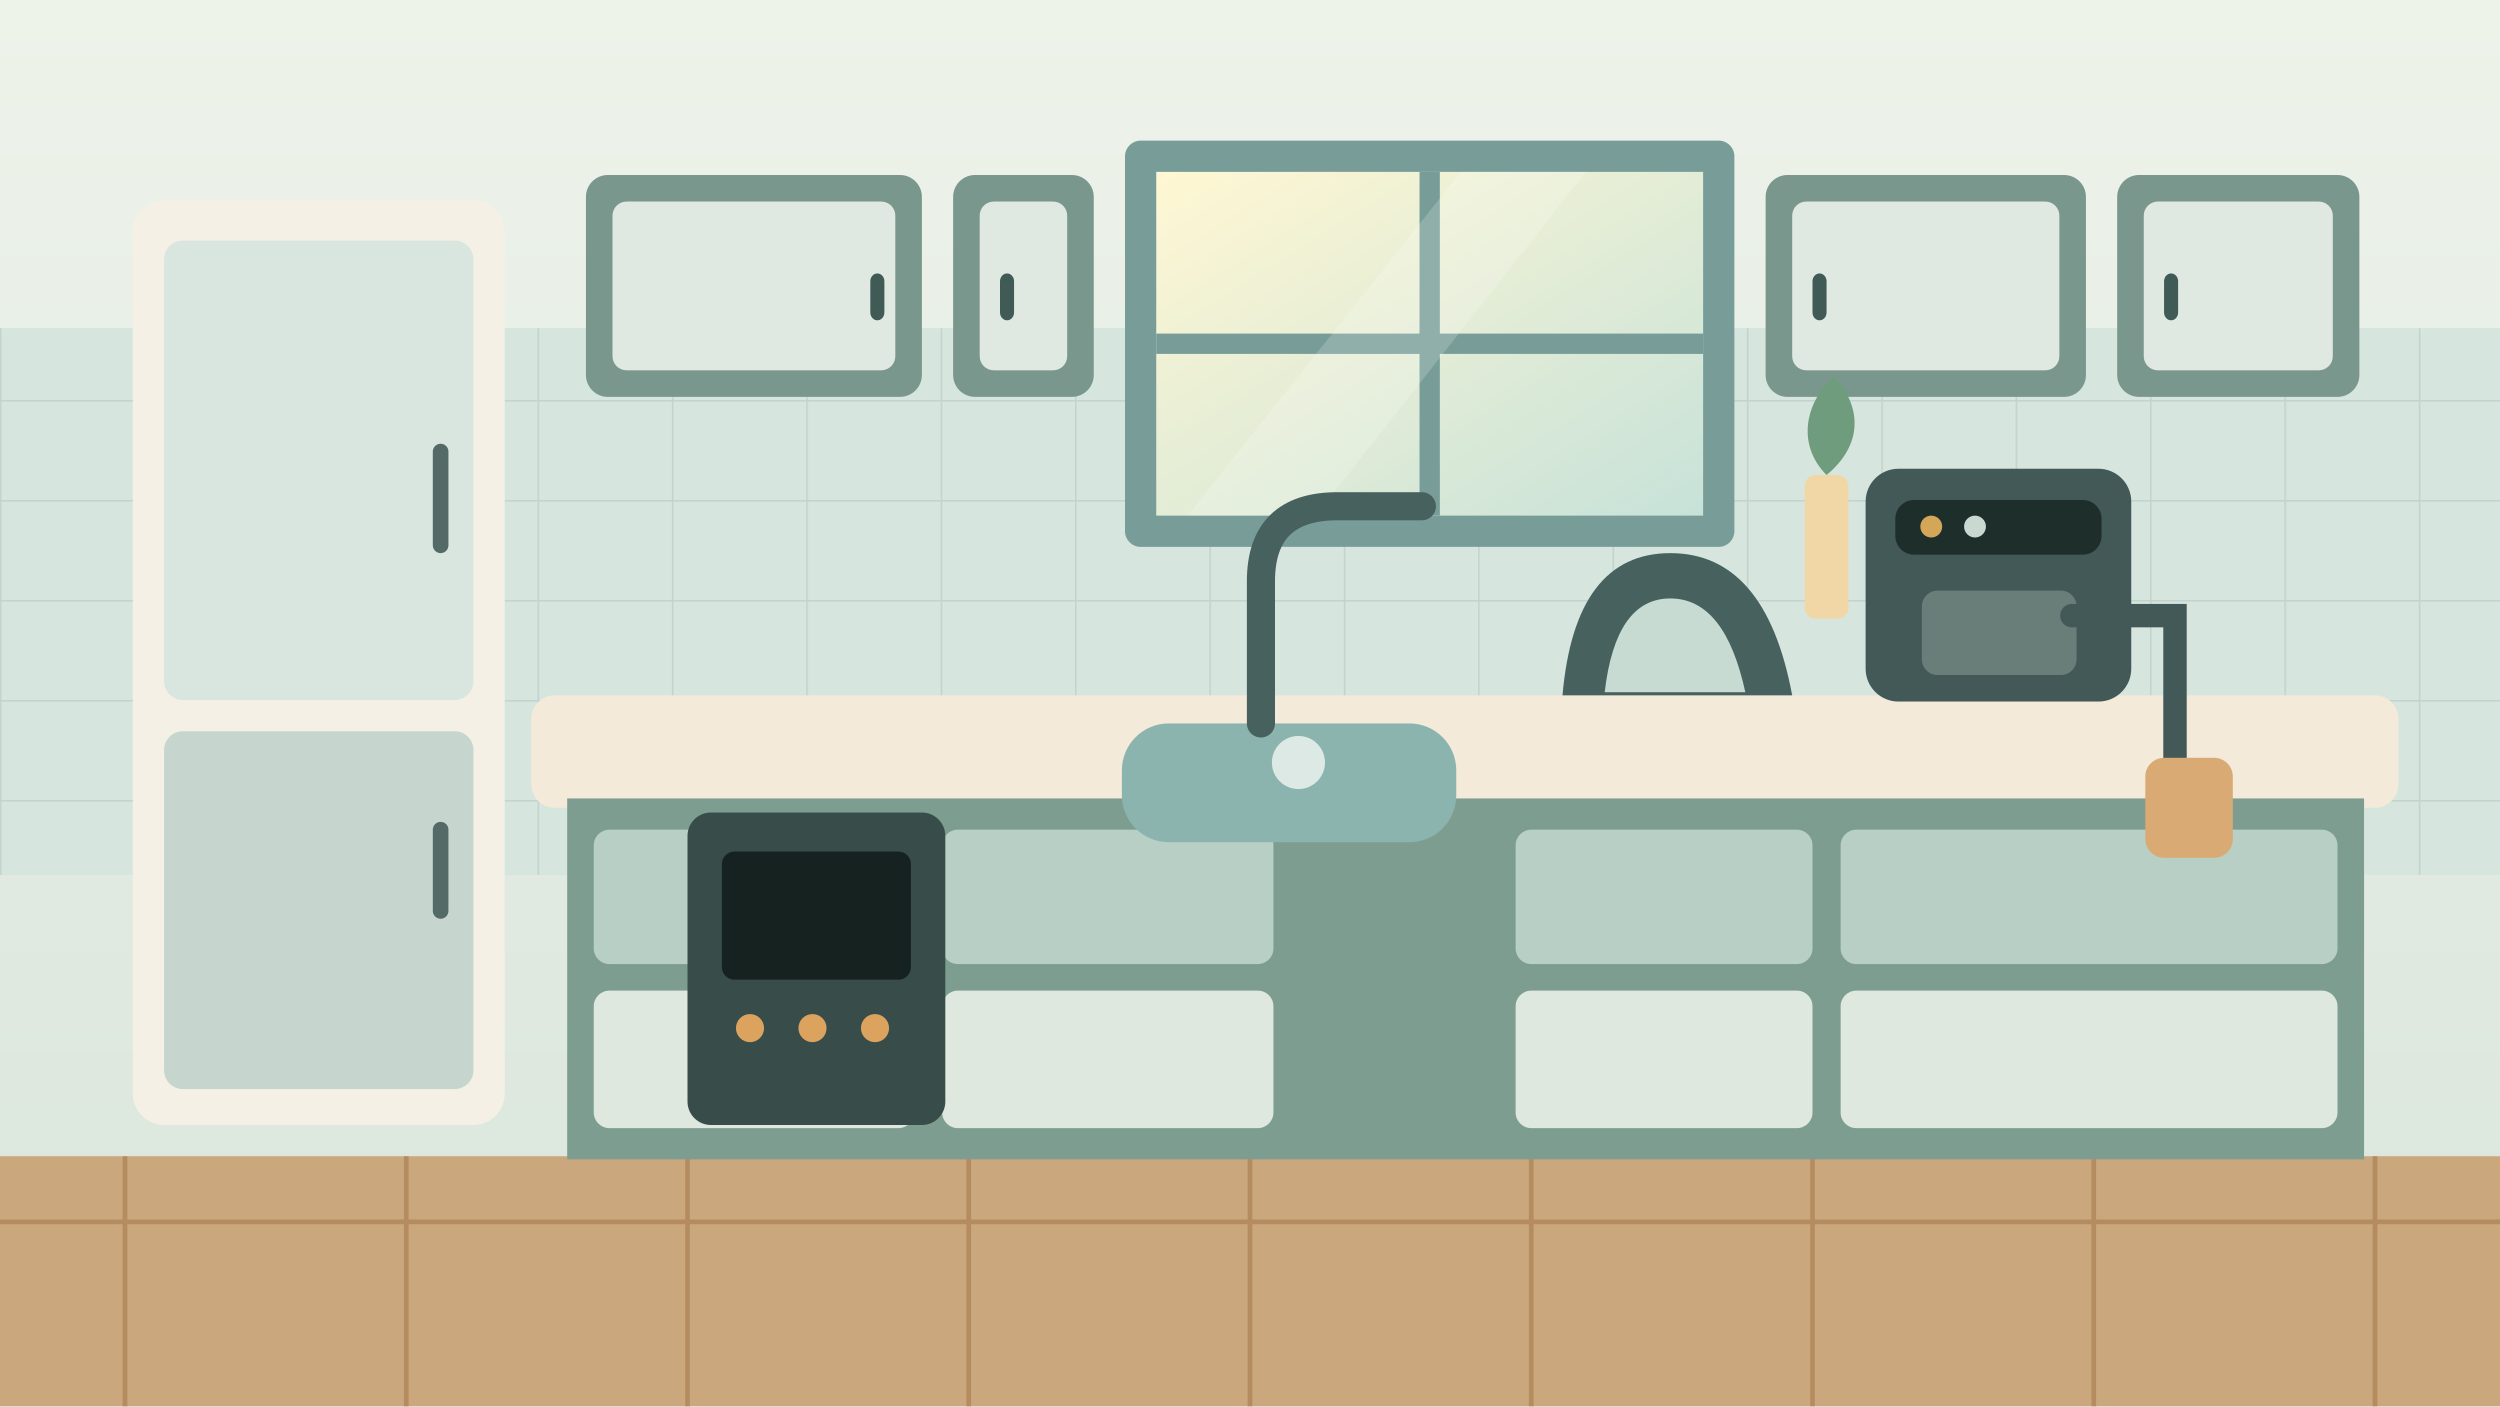
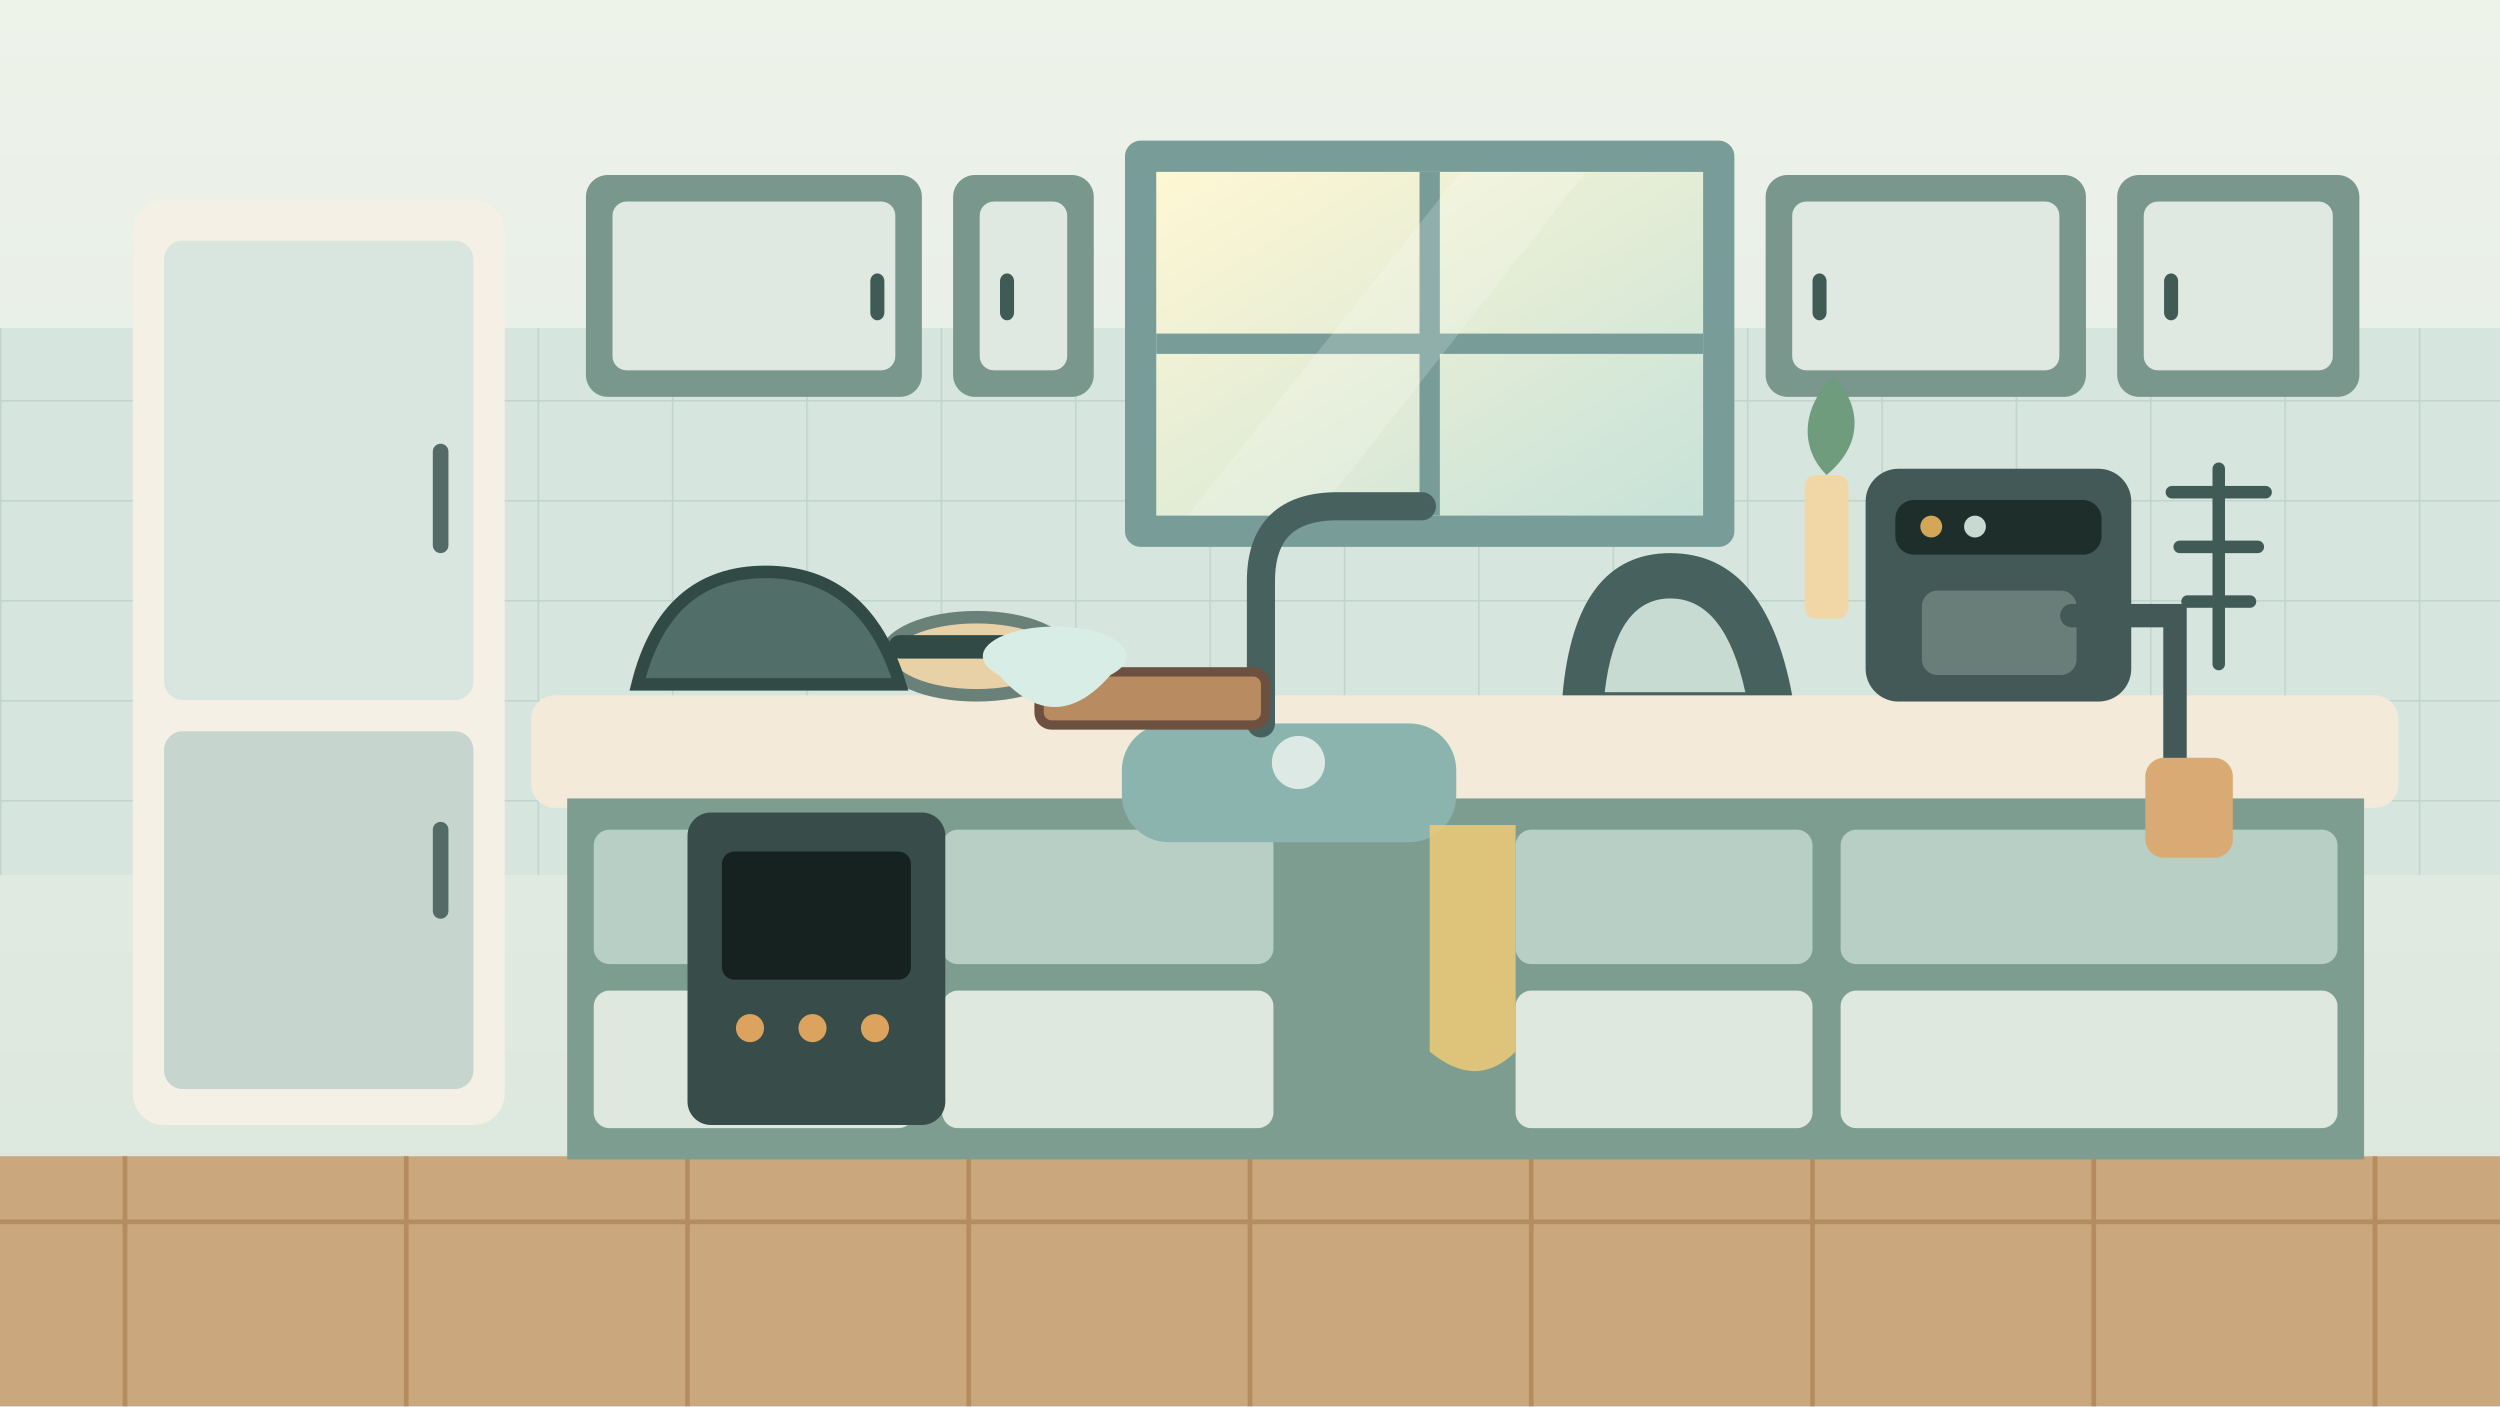
<svg xmlns="http://www.w3.org/2000/svg" viewBox="0 0 1600 900" role="img" aria-labelledby="title desc">
  <defs>
    <linearGradient id="wall" x1="0" y1="0" x2="0" y2="1">
      <stop stop-color="#eef3ea" />
      <stop offset="1" stop-color="#d9e5dc" />
    </linearGradient>
    <linearGradient id="sun" x1="0" y1="0" x2="1" y2="1">
      <stop stop-color="#fff7d3" />
      <stop offset="1" stop-color="#c7e2d9" />
    </linearGradient>
    <pattern id="tile" width="86" height="64" patternUnits="userSpaceOnUse">
      <rect width="86" height="64" fill="#d7e5df" />
      <path d="M86 0H0V64" fill="none" stroke="#c1d4cd" stroke-width="2" />
    </pattern>
  </defs>
  <rect width="1600" height="900" fill="url(#wall)" />
  <rect y="210" width="1600" height="350" fill="url(#tile)" />
  <rect y="740" width="1600" height="160" fill="#caa77c" />
  <path d="M0 782h1600M80 740v160m180-160v160m180-160v160m180-160v160m180-160v160m180-160v160m180-160v160m180-160v160m180-160v160" stroke="#b58c60" stroke-width="3" />
  <rect x="720" y="90" width="390" height="260" rx="10" fill="#789d98" />
  <rect x="740" y="110" width="350" height="220" fill="url(#sun)" />
  <path d="M915 110v220M740 220h350" stroke="#789d98" stroke-width="13" />
  <path d="M760 330l175-220h80L842 330Z" fill="#fff" opacity=".18" />
  <rect x="85" y="128" width="238" height="592" rx="20" fill="#f4f0e6" />
  <rect x="105" y="154" width="198" height="294" rx="12" fill="#d9e5df" />
  <rect x="105" y="468" width="198" height="229" rx="12" fill="#c6d6ce" />
  <rect x="277" y="284" width="10" height="70" rx="5" fill="#536a66" />
  <rect x="277" y="526" width="10" height="62" rx="5" fill="#536a66" />
  <g fill="#79978d">
    <rect x="375" y="112" width="215" height="142" rx="14" />
    <rect x="610" y="112" width="90" height="142" rx="14" />
    <rect x="1130" y="112" width="205" height="142" rx="14" />
    <rect x="1355" y="112" width="155" height="142" rx="14" />
  </g>
  <g fill="#dfe9e1">
    <rect x="392" y="129" width="181" height="108" rx="9" />
    <rect x="627" y="129" width="56" height="108" rx="9" />
    <rect x="1147" y="129" width="171" height="108" rx="9" />
    <rect x="1372" y="129" width="121" height="108" rx="9" />
  </g>
  <g fill="#405b56">
    <rect x="557" y="175" width="9" height="30" rx="5" />
    <rect x="640" y="175" width="9" height="30" rx="5" />
    <rect x="1160" y="175" width="9" height="30" rx="5" />
    <rect x="1385" y="175" width="9" height="30" rx="5" />
  </g>
  <rect x="340" y="445" width="1195" height="72" rx="15" fill="#f3ead9" />
  <rect x="363" y="511" width="1150" height="231" fill="#7e9d91" />
  <g fill="#b8cfc5">
    <rect x="380" y="531" width="205" height="86" rx="10" />
    <rect x="603" y="531" width="212" height="86" rx="10" />
    <rect x="970" y="531" width="190" height="86" rx="10" />
    <rect x="1178" y="531" width="318" height="86" rx="10" />
  </g>
  <g fill="#dfe8df">
    <rect x="380" y="634" width="205" height="88" rx="10" />
    <rect x="603" y="634" width="212" height="88" rx="10" />
    <rect x="970" y="634" width="190" height="88" rx="10" />
    <rect x="1178" y="634" width="318" height="88" rx="10" />
  </g>
  <rect x="718" y="463" width="214" height="76" rx="30" fill="#8bb4af" />
  <path d="M807 463v-91q0-48 49-48h54" fill="none" stroke="#47625e" stroke-width="18" stroke-linecap="round" />
  <circle cx="831" cy="488" r="17" fill="#dce9e4" />
  <rect x="440" y="520" width="165" height="200" rx="15" fill="#384d4a" />
  <rect x="462" y="545" width="121" height="82" rx="8" fill="#162220" />
  <circle cx="480" cy="658" r="9" fill="#dca35e" />
  <circle cx="520" cy="658" r="9" fill="#dca35e" />
  <circle cx="560" cy="658" r="9" fill="#dca35e" />
  <path d="M1000 445q8-91 69-91t78 91Z" fill="#47625e" />
  <path d="M1027 443q7-60 42-60t48 60Z" fill="#c7dbd2" />
  <rect x="1155" y="304" width="28" height="92" rx="7" fill="#f1d7a5" />
  <path d="M1169 304c-20-20-13-48 5-63 18 20 18 44-5 63Z" fill="#6f9c7c" />
  <rect x="1194" y="300" width="170" height="149" rx="21" fill="#435957" />
  <rect x="1213" y="320" width="132" height="35" rx="12" fill="#1e2e2b" />
  <circle cx="1236" cy="337" r="7" fill="#d4a658" />
  <circle cx="1264" cy="337" r="7" fill="#c9d8d0" />
  <rect x="1230" y="378" width="99" height="54" rx="10" fill="#697e79" />
  <path d="M1326 394h66v105" fill="none" stroke="#435957" stroke-width="15" stroke-linecap="round" />
  <rect x="1373" y="485" width="56" height="64" rx="12" fill="#d9aa73" />
+   <rect x="665" y="430" width="145" height="34" rx="8" fill="#b98b60" stroke="#6d5140" stroke-width="6" />
+   <ellipse cx="625" cy="420" rx="58" ry="25" fill="#e8d1a7" stroke="#6a817a" stroke-width="8" />
+   <path d="M408 438q18-72 82-72t86 72Z" fill="#526e68" stroke="#314a45" stroke-width="8" />
+   <path d="M576 414h75" stroke="#314a45" stroke-width="15" stroke-linecap="round" />
+   <path d="M915 528h55v145q-25 25-55 0Z" fill="#e9c979" opacity=".9" />
+   <g stroke="#405b56" stroke-width="8" stroke-linecap="round">
+     <path d="M1420 300v125" />
+     <path d="M1390 315h60m-55 35h50m-45 35h40" />
+   </g>
+   <g fill="#d9ede7">
+     <ellipse cx="675" cy="420" rx="46" ry="19" />
+     <path d="M630 420q45 65 90 0" />
+   </g>
</svg>
